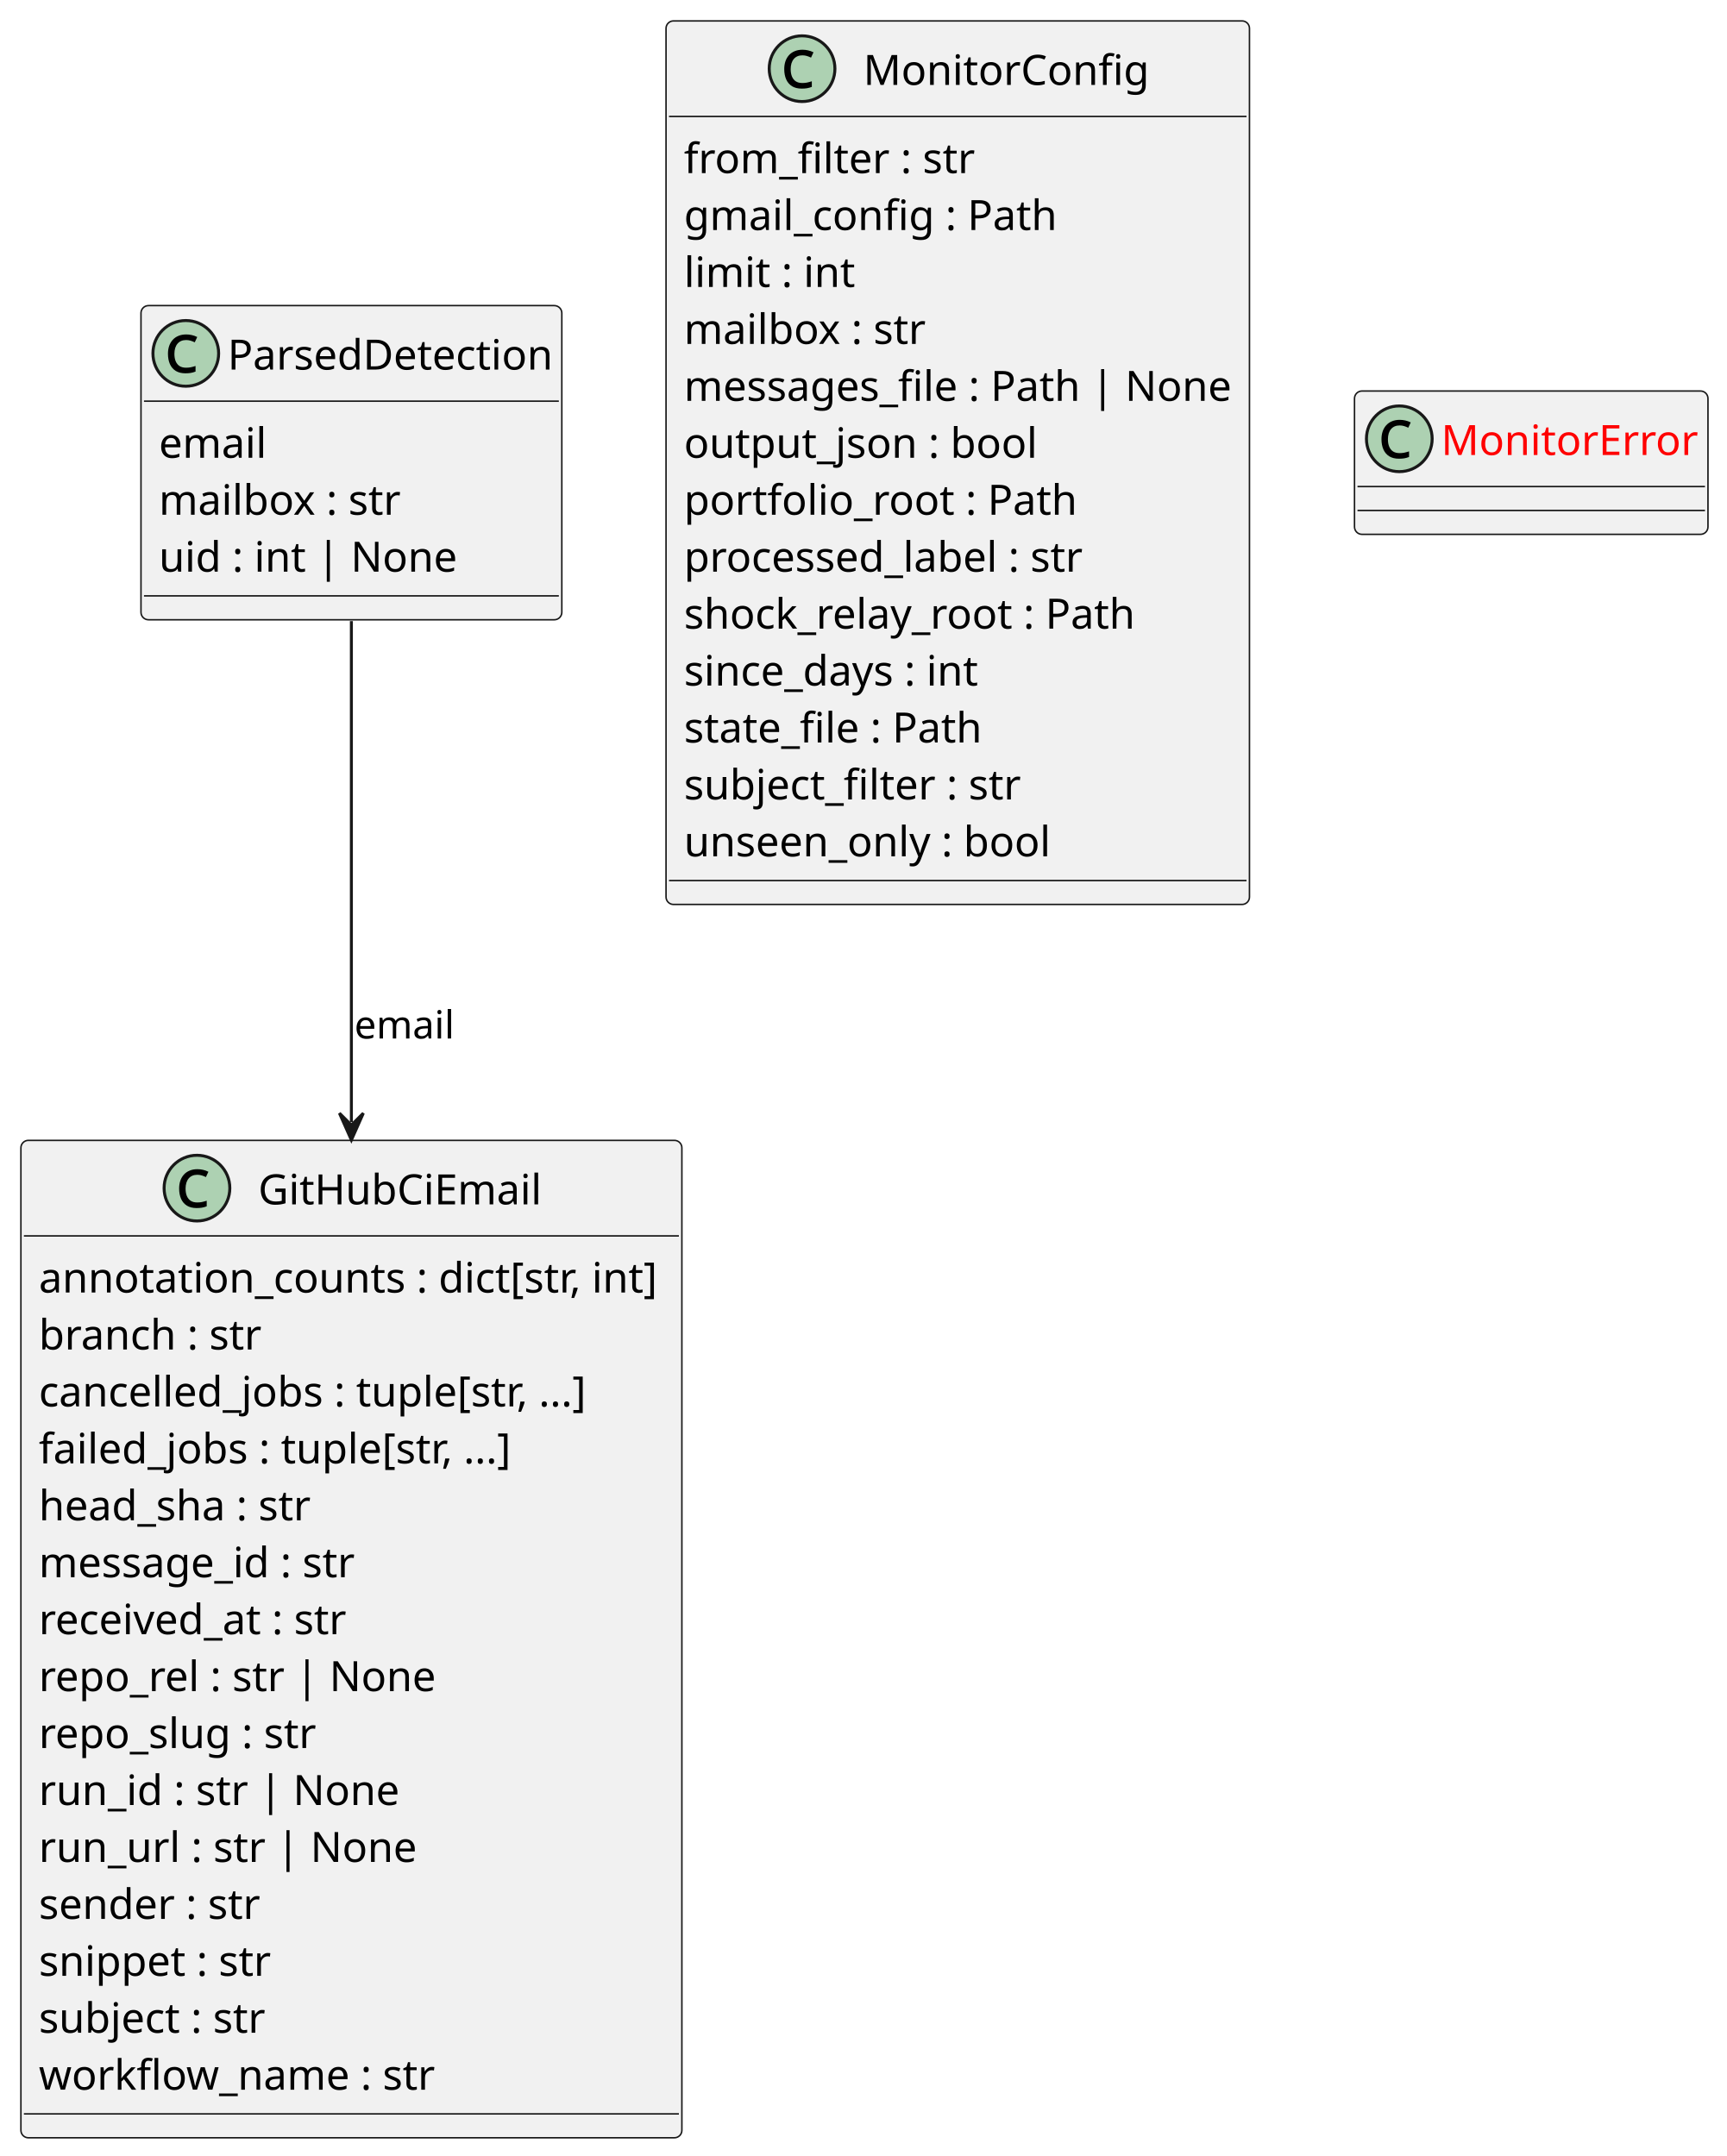
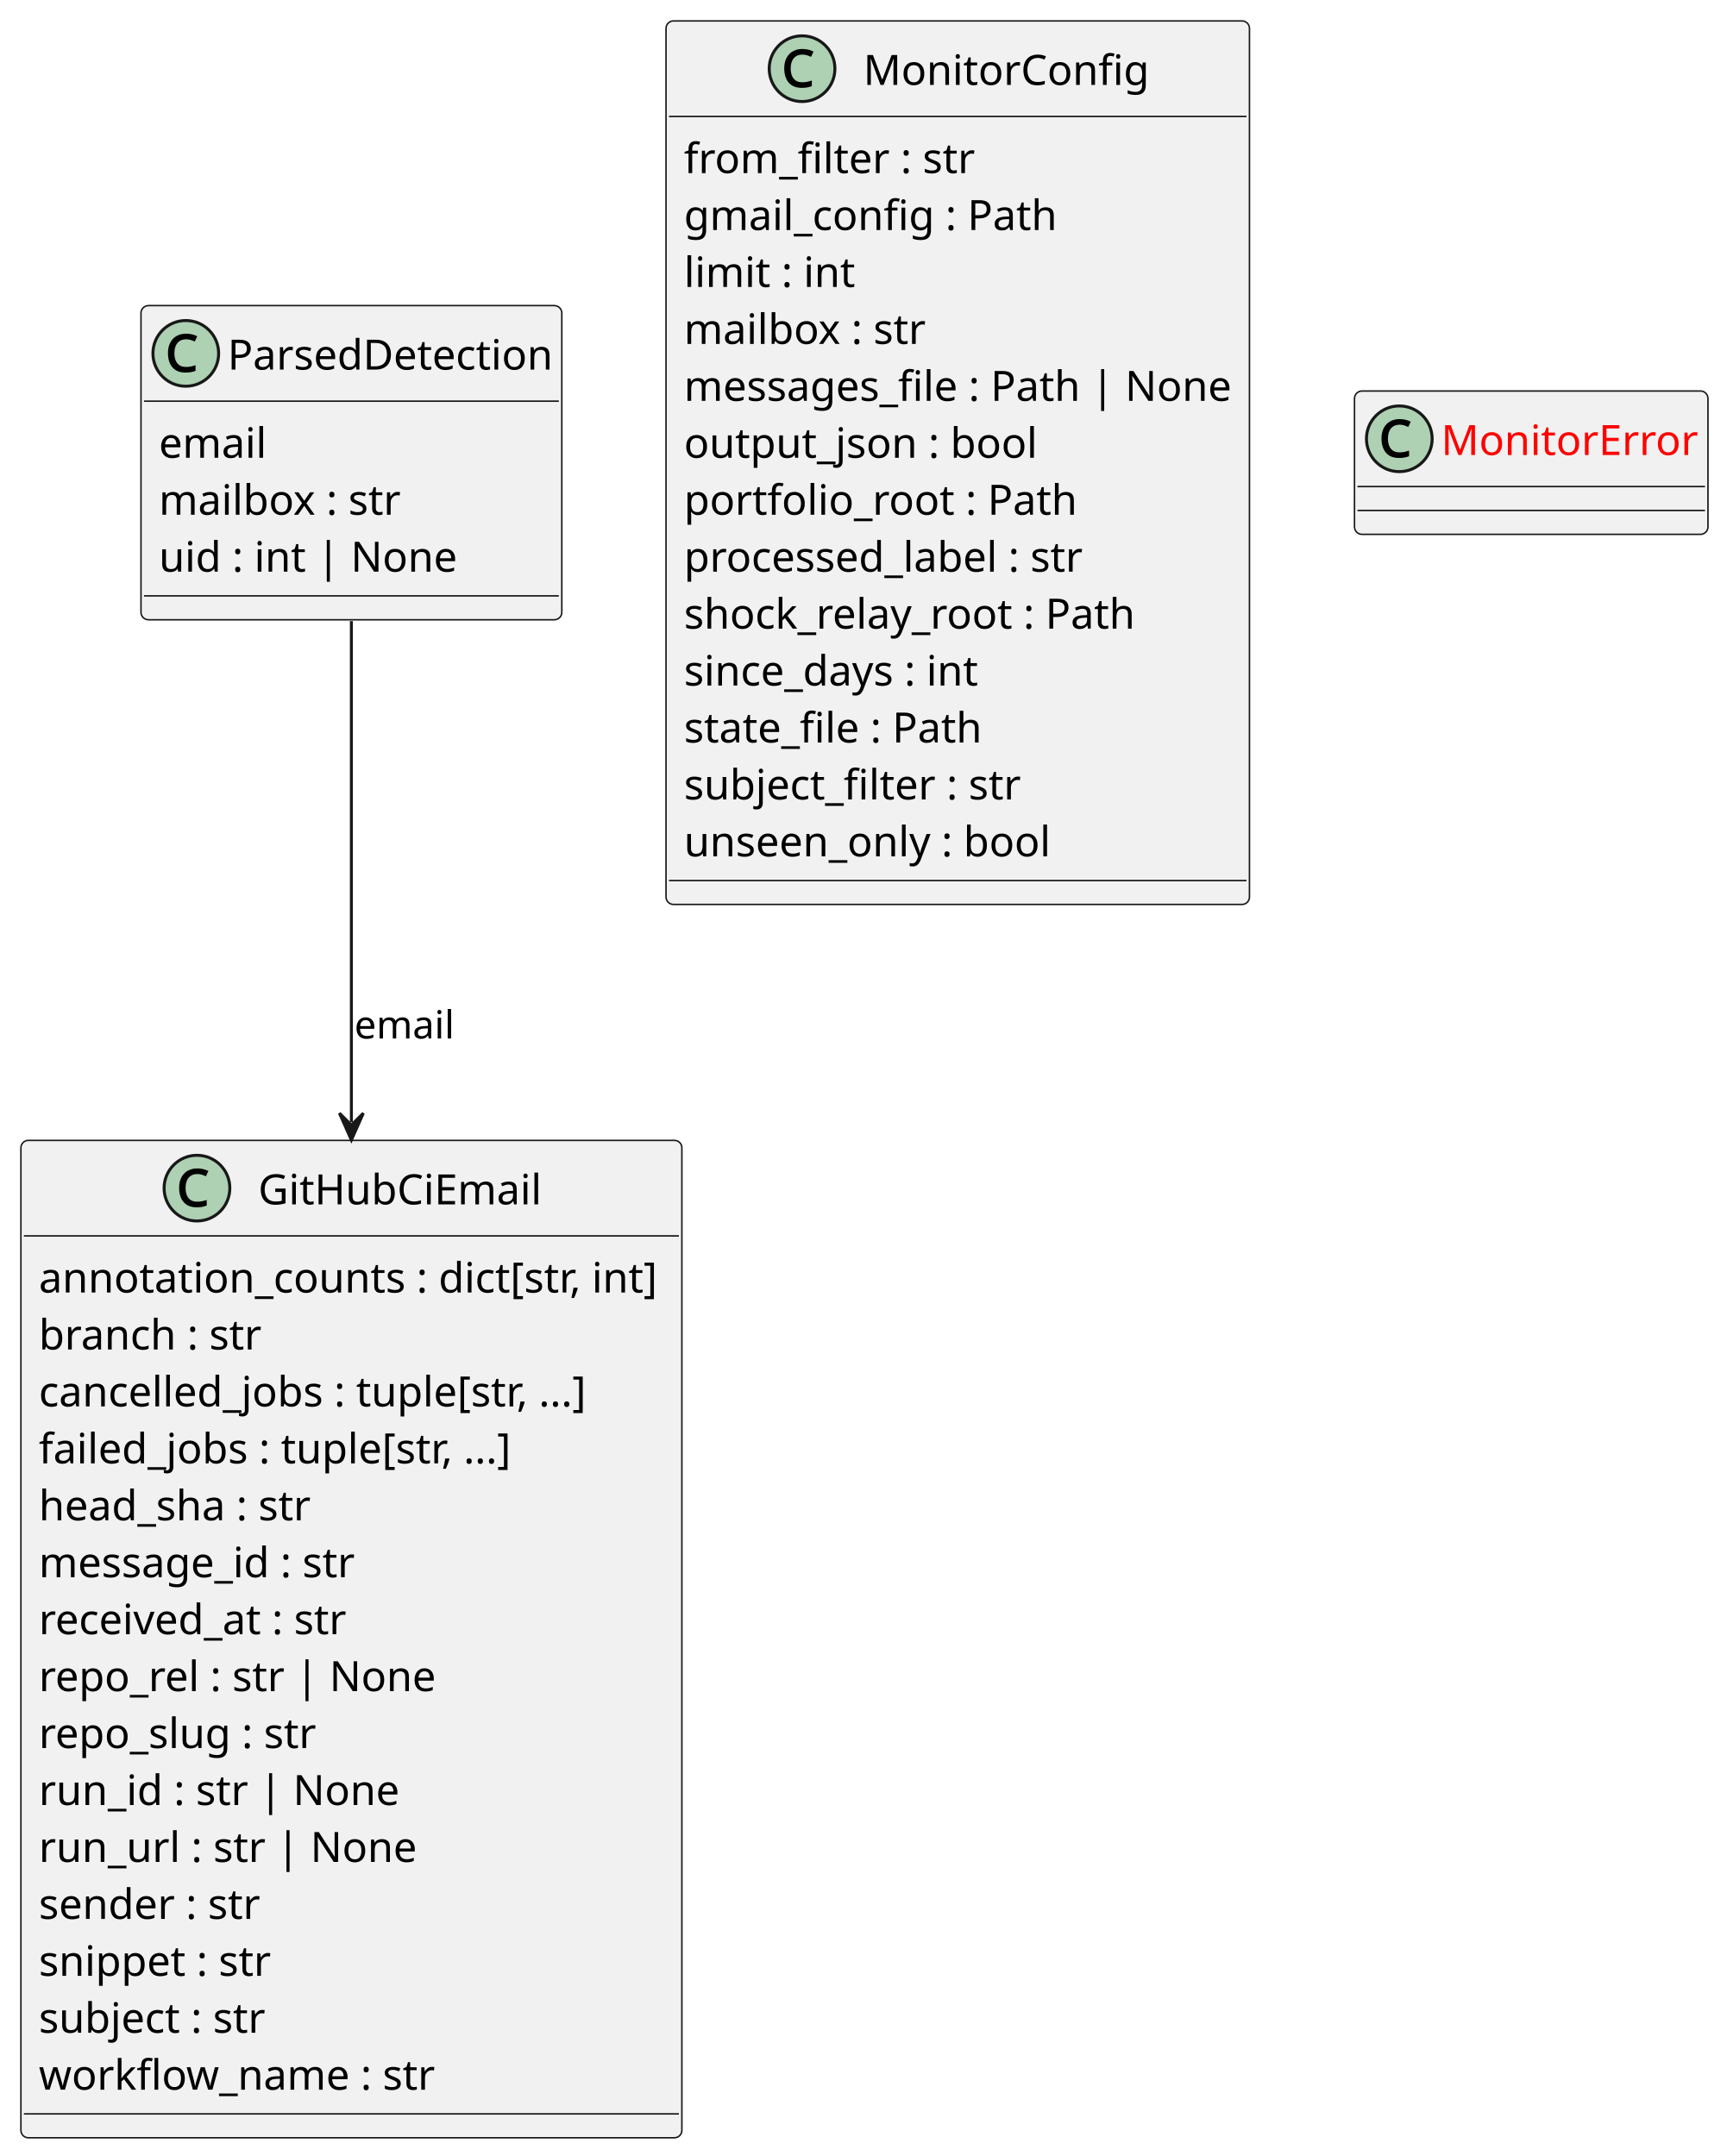
<svg xmlns="http://www.w3.org/2000/svg" contentStyleType="text/css" data-diagram-type="CLASS" height="722px" preserveAspectRatio="none" style="width:578px;height:722px;background:#FFFFFF;" version="1.1" viewBox="0 0 578 722" width="578px" zoomAndPan="magnify">
  <defs />
  <g>
    <g class="entity" data-qualified-name="monitor_github_ci_emails.GitHubCiEmail" data-source-line="2" id="ent0002">
      <rect fill="#F1F1F1" height="334.019" rx="2.5" ry="2.5" style="stroke:#181818;stroke-width:0.5;" width="221.285" x="7" y="381.88" />
      <ellipse cx="65.94" cy="397.88" fill="#ADD1B2" rx="11" ry="11" style="stroke:#181818;stroke-width:1;" />
-       <path d="M66.049,393.411 Q65.127,393.411 64.393,393.724 Q63.674,394.036 63.174,394.63 Q62.674,395.208 62.393,396.083 Q62.127,396.958 62.127,398.052 Q62.127,399.489 62.565,400.536 Q63.018,401.583 63.862,402.13 Q64.721,402.677 66.034,402.677 Q66.815,402.677 67.502,402.552 Q68.205,402.411 69.205,402.099 L69.205,403.974 Q68.346,404.302 67.58,404.427 Q66.83,404.552 65.815,404.552 Q63.893,404.552 62.58,403.755 Q61.283,402.942 60.627,401.474 Q59.971,399.989 59.971,398.021 Q59.971,396.599 60.362,395.427 Q60.768,394.239 61.549,393.364 Q62.33,392.489 63.471,392.021 Q64.612,391.536 66.08,391.536 Q67.034,391.536 67.924,391.739 Q68.83,391.927 69.768,392.396 L68.94,394.177 Q68.159,393.802 67.502,393.614 Q66.846,393.411 66.049,393.411 Z " fill="#000000" />
+       <path d="M66.049,393.161 Q65.127,393.161 64.393,393.474 Q63.674,393.786 63.174,394.38 Q62.674,394.958 62.393,395.833 Q62.127,396.708 62.127,397.802 Q62.127,399.239 62.565,400.286 Q63.018,401.333 63.862,401.88 Q64.721,402.427 66.034,402.427 Q66.815,402.427 67.502,402.302 Q68.205,402.161 69.205,401.849 L69.205,403.724 Q68.346,404.052 67.58,404.177 Q66.83,404.302 65.815,404.302 Q63.893,404.302 62.58,403.505 Q61.283,402.692 60.627,401.224 Q59.971,399.739 59.971,397.771 Q59.971,396.349 60.362,395.177 Q60.768,393.989 61.549,393.114 Q62.33,392.239 63.471,391.771 Q64.612,391.286 66.08,391.286 Q67.034,391.286 67.924,391.489 Q68.83,391.677 69.768,392.146 L68.94,393.927 Q68.159,393.552 67.502,393.364 Q66.846,393.161 66.049,393.161 Z " fill="#000000" />
      <text fill="#000000" font-family="sans-serif" font-size="14" lengthAdjust="spacing" textLength="94.906" x="86.44" y="403.312">GitHubCiEmail</text>
      <line style="stroke:#181818;stroke-width:0.5;" x1="8" x2="227.285" y1="413.88" y2="413.88" />
      <text fill="#000000" font-family="sans-serif" font-size="14" lengthAdjust="spacing" textLength="209.285" x="13" y="432.846">annotation_counts : dict[str, int]</text>
      <text fill="#000000" font-family="sans-serif" font-size="14" lengthAdjust="spacing" textLength="74.844" x="13" y="451.914">branch : str</text>
      <text fill="#000000" font-family="sans-serif" font-size="14" lengthAdjust="spacing" textLength="185.443" x="13" y="470.982">cancelled_jobs : tuple[str, ...]</text>
      <text fill="#000000" font-family="sans-serif" font-size="14" lengthAdjust="spacing" textLength="160.271" x="13" y="490.05">failed_jobs : tuple[str, ...]</text>
      <text fill="#000000" font-family="sans-serif" font-size="14" lengthAdjust="spacing" textLength="91.014" x="13" y="509.118">head_sha : str</text>
      <text fill="#000000" font-family="sans-serif" font-size="14" lengthAdjust="spacing" textLength="105.77" x="13" y="528.186">message_id : str</text>
      <text fill="#000000" font-family="sans-serif" font-size="14" lengthAdjust="spacing" textLength="103.222" x="13" y="547.253">received_at : str</text>
      <text fill="#000000" font-family="sans-serif" font-size="14" lengthAdjust="spacing" textLength="133.489" x="13" y="566.321">repo_rel : str | None</text>
      <text fill="#000000" font-family="sans-serif" font-size="14" lengthAdjust="spacing" textLength="93.128" x="13" y="585.389">repo_slug : str</text>
      <text fill="#000000" font-family="sans-serif" font-size="14" lengthAdjust="spacing" textLength="120.749" x="13" y="604.457">run_id : str | None</text>
      <text fill="#000000" font-family="sans-serif" font-size="14" lengthAdjust="spacing" textLength="126.573" x="13" y="623.525">run_url : str | None</text>
      <text fill="#000000" font-family="sans-serif" font-size="14" lengthAdjust="spacing" textLength="74.116" x="13" y="642.593">sender : str</text>
      <text fill="#000000" font-family="sans-serif" font-size="14" lengthAdjust="spacing" textLength="77.714" x="13" y="661.661">snippet : str</text>
      <text fill="#000000" font-family="sans-serif" font-size="14" lengthAdjust="spacing" textLength="75.824" x="13" y="680.729">subject : str</text>
      <text fill="#000000" font-family="sans-serif" font-size="14" lengthAdjust="spacing" textLength="132.916" x="13" y="699.797">workflow_name : str</text>
      <line style="stroke:#181818;stroke-width:0.5;" x1="8" x2="227.285" y1="707.899" y2="707.899" />
    </g>
    <g class="entity" data-qualified-name="monitor_github_ci_emails.MonitorConfig" data-source-line="19" id="ent0003">
      <rect fill="#F1F1F1" height="295.883" rx="2.5" ry="2.5" style="stroke:#181818;stroke-width:0.5;" width="195.329" x="222.98" y="7" />
      <ellipse cx="268.522" cy="23" fill="#ADD1B2" rx="11" ry="11" style="stroke:#181818;stroke-width:1;" />
-       <path d="M268.631,18.531 Q267.709,18.531 266.975,18.844 Q266.256,19.156 265.756,19.75 Q265.256,20.328 264.975,21.203 Q264.709,22.078 264.709,23.172 Q264.709,24.609 265.147,25.656 Q265.6,26.703 266.444,27.25 Q267.303,27.797 268.616,27.797 Q269.397,27.797 270.084,27.672 Q270.787,27.531 271.787,27.219 L271.787,29.094 Q270.928,29.422 270.162,29.547 Q269.412,29.672 268.397,29.672 Q266.475,29.672 265.162,28.875 Q263.866,28.062 263.209,26.594 Q262.553,25.109 262.553,23.141 Q262.553,21.719 262.944,20.547 Q263.35,19.359 264.131,18.484 Q264.912,17.609 266.053,17.141 Q267.194,16.656 268.662,16.656 Q269.616,16.656 270.506,16.859 Q271.412,17.047 272.35,17.516 L271.522,19.297 Q270.741,18.922 270.084,18.734 Q269.428,18.531 268.631,18.531 Z " fill="#000000" />
+       <path d="M268.631,18.281 Q267.709,18.281 266.975,18.594 Q266.256,18.906 265.756,19.5 Q265.256,20.078 264.975,20.953 Q264.709,21.828 264.709,22.922 Q264.709,24.359 265.147,25.406 Q265.6,26.453 266.444,27 Q267.303,27.547 268.616,27.547 Q269.397,27.547 270.084,27.422 Q270.787,27.281 271.787,26.969 L271.787,28.844 Q270.928,29.172 270.162,29.297 Q269.412,29.422 268.397,29.422 Q266.475,29.422 265.162,28.625 Q263.866,27.812 263.209,26.344 Q262.553,24.859 262.553,22.891 Q262.553,21.469 262.944,20.297 Q263.35,19.109 264.131,18.234 Q264.912,17.359 266.053,16.891 Q267.194,16.406 268.662,16.406 Q269.616,16.406 270.506,16.609 Q271.412,16.797 272.35,17.266 L271.522,19.047 Q270.741,18.672 270.084,18.484 Q269.428,18.281 268.631,18.281 Z " fill="#000000" />
      <text fill="#000000" font-family="sans-serif" font-size="14" lengthAdjust="spacing" textLength="95.746" x="289.022" y="28.432">MonitorConfig</text>
      <line style="stroke:#181818;stroke-width:0.5;" x1="223.98" x2="417.309" y1="39" y2="39" />
      <text fill="#000000" font-family="sans-serif" font-size="14" lengthAdjust="spacing" textLength="97.72" x="228.98" y="57.966">from_filter : str</text>
      <text fill="#000000" font-family="sans-serif" font-size="14" lengthAdjust="spacing" textLength="124.936" x="228.98" y="77.034">gmail_config : Path</text>
      <text fill="#000000" font-family="sans-serif" font-size="14" lengthAdjust="spacing" textLength="57.33" x="228.98" y="96.102">limit : int</text>
      <text fill="#000000" font-family="sans-serif" font-size="14" lengthAdjust="spacing" textLength="81.228" x="228.98" y="115.17">mailbox : str</text>
      <text fill="#000000" font-family="sans-serif" font-size="14" lengthAdjust="spacing" textLength="183.329" x="228.98" y="134.238">messages_file : Path | None</text>
      <text fill="#000000" font-family="sans-serif" font-size="14" lengthAdjust="spacing" textLength="118.342" x="228.98" y="153.305">output_json : bool</text>
      <text fill="#000000" font-family="sans-serif" font-size="14" lengthAdjust="spacing" textLength="131.95" x="228.98" y="172.373">portfolio_root : Path</text>
      <text fill="#000000" font-family="sans-serif" font-size="14" lengthAdjust="spacing" textLength="133.769" x="228.98" y="191.441">processed_label : str</text>
      <text fill="#000000" font-family="sans-serif" font-size="14" lengthAdjust="spacing" textLength="151.577" x="228.98" y="210.509">shock_relay_root : Path</text>
      <text fill="#000000" font-family="sans-serif" font-size="14" lengthAdjust="spacing" textLength="98.462" x="228.98" y="229.577">since_days : int</text>
      <text fill="#000000" font-family="sans-serif" font-size="14" lengthAdjust="spacing" textLength="99.778" x="228.98" y="248.645">state_file : Path</text>
      <text fill="#000000" font-family="sans-serif" font-size="14" lengthAdjust="spacing" textLength="112.812" x="228.98" y="267.713">subject_filter : str</text>
      <text fill="#000000" font-family="sans-serif" font-size="14" lengthAdjust="spacing" textLength="122.737" x="228.98" y="286.781">unseen_only : bool</text>
      <line style="stroke:#181818;stroke-width:0.5;" x1="223.98" x2="417.309" y1="294.883" y2="294.883" />
    </g>
    <g class="entity" data-qualified-name="monitor_github_ci_emails.MonitorError" data-source-line="34" id="ent0004">
      <rect fill="#F1F1F1" height="48" rx="2.5" ry="2.5" style="stroke:#181818;stroke-width:0.5;" width="118.338" x="453.47" y="130.94" />
      <ellipse cx="468.47" cy="146.94" fill="#ADD1B2" rx="11" ry="11" style="stroke:#181818;stroke-width:1;" />
-       <path d="M468.579,142.471 Q467.658,142.471 466.923,142.784 Q466.204,143.096 465.704,143.69 Q465.204,144.268 464.923,145.143 Q464.658,146.018 464.658,147.112 Q464.658,148.549 465.095,149.596 Q465.548,150.643 466.392,151.19 Q467.251,151.737 468.564,151.737 Q469.345,151.737 470.033,151.612 Q470.736,151.471 471.736,151.159 L471.736,153.034 Q470.876,153.362 470.111,153.487 Q469.361,153.612 468.345,153.612 Q466.423,153.612 465.111,152.815 Q463.814,152.002 463.158,150.534 Q462.501,149.049 462.501,147.081 Q462.501,145.659 462.892,144.487 Q463.298,143.299 464.079,142.424 Q464.861,141.549 466.001,141.081 Q467.142,140.596 468.611,140.596 Q469.564,140.596 470.454,140.799 Q471.361,140.987 472.298,141.456 L471.47,143.237 Q470.689,142.862 470.033,142.674 Q469.376,142.471 468.579,142.471 Z " fill="#000000" />
+       <path d="M468.579,142.221 Q467.658,142.221 466.923,142.534 Q466.204,142.846 465.704,143.44 Q465.204,144.018 464.923,144.893 Q464.658,145.768 464.658,146.862 Q464.658,148.299 465.095,149.346 Q465.548,150.393 466.392,150.94 Q467.251,151.487 468.564,151.487 Q469.345,151.487 470.033,151.362 Q470.736,151.221 471.736,150.909 L471.736,152.784 Q470.876,153.112 470.111,153.237 Q469.361,153.362 468.345,153.362 Q466.423,153.362 465.111,152.565 Q463.814,151.752 463.158,150.284 Q462.501,148.799 462.501,146.831 Q462.501,145.409 462.892,144.237 Q463.298,143.049 464.079,142.174 Q464.861,141.299 466.001,140.831 Q467.142,140.346 468.611,140.346 Q469.564,140.346 470.454,140.549 Q471.361,140.737 472.298,141.206 L471.47,142.987 Q470.689,142.612 470.033,142.424 Q469.376,142.221 468.579,142.221 Z " fill="#000000" />
      <text fill="#FF0000" font-family="sans-serif" font-size="14" lengthAdjust="spacing" textLength="86.338" x="482.47" y="152.372">MonitorError</text>
      <line style="stroke:#181818;stroke-width:0.5;" x1="454.47" x2="570.808" y1="162.94" y2="162.94" />
      <line style="stroke:#181818;stroke-width:0.5;" x1="454.47" x2="570.808" y1="170.94" y2="170.94" />
    </g>
    <g class="entity" data-qualified-name="monitor_github_ci_emails.ParsedDetection" data-source-line="36" id="ent0005">
      <rect fill="#F1F1F1" height="105.204" rx="2.5" ry="2.5" style="stroke:#181818;stroke-width:0.5;" width="140.892" x="47.2" y="102.34" />
      <ellipse cx="62.2" cy="118.34" fill="#ADD1B2" rx="11" ry="11" style="stroke:#181818;stroke-width:1;" />
-       <path d="M62.309,113.871 Q61.388,113.871 60.653,114.184 Q59.934,114.496 59.434,115.09 Q58.934,115.668 58.653,116.543 Q58.388,117.418 58.388,118.512 Q58.388,119.949 58.825,120.996 Q59.278,122.043 60.122,122.59 Q60.981,123.137 62.294,123.137 Q63.075,123.137 63.763,123.012 Q64.466,122.871 65.466,122.559 L65.466,124.434 Q64.606,124.762 63.841,124.887 Q63.091,125.012 62.075,125.012 Q60.153,125.012 58.841,124.215 Q57.544,123.403 56.888,121.934 Q56.231,120.449 56.231,118.481 Q56.231,117.059 56.622,115.887 Q57.028,114.699 57.809,113.824 Q58.591,112.949 59.731,112.481 Q60.872,111.996 62.341,111.996 Q63.294,111.996 64.184,112.199 Q65.091,112.387 66.028,112.856 L65.2,114.637 Q64.419,114.262 63.763,114.074 Q63.106,113.871 62.309,113.871 Z " fill="#000000" />
+       <path d="M62.309,113.621 Q61.388,113.621 60.653,113.934 Q59.934,114.246 59.434,114.84 Q58.934,115.418 58.653,116.293 Q58.388,117.168 58.388,118.262 Q58.388,119.699 58.825,120.746 Q59.278,121.793 60.122,122.34 Q60.981,122.887 62.294,122.887 Q63.075,122.887 63.763,122.762 Q64.466,122.621 65.466,122.309 L65.466,124.184 Q64.606,124.512 63.841,124.637 Q63.091,124.762 62.075,124.762 Q60.153,124.762 58.841,123.965 Q57.544,123.153 56.888,121.684 Q56.231,120.199 56.231,118.231 Q56.231,116.809 56.622,115.637 Q57.028,114.449 57.809,113.574 Q58.591,112.699 59.731,112.231 Q60.872,111.746 62.341,111.746 Q63.294,111.746 64.184,111.949 Q65.091,112.137 66.028,112.606 L65.2,114.387 Q64.419,114.012 63.763,113.824 Q63.106,113.621 62.309,113.621 Z " fill="#000000" />
      <text fill="#000000" font-family="sans-serif" font-size="14" lengthAdjust="spacing" textLength="108.892" x="76.2" y="123.772">ParsedDetection</text>
      <line style="stroke:#181818;stroke-width:0.5;" x1="48.2" x2="187.092" y1="134.34" y2="134.34" />
      <text fill="#000000" font-family="sans-serif" font-size="14" lengthAdjust="spacing" textLength="36.064" x="53.2" y="153.306">email</text>
      <text fill="#000000" font-family="sans-serif" font-size="14" lengthAdjust="spacing" textLength="81.228" x="53.2" y="172.374">mailbox : str</text>
      <text fill="#000000" font-family="sans-serif" font-size="14" lengthAdjust="spacing" textLength="99.876" x="53.2" y="191.442">uid : int | None</text>
      <line style="stroke:#181818;stroke-width:0.5;" x1="48.2" x2="187.092" y1="199.544" y2="199.544" />
    </g>
    <g class="link" data-entity-1="ent0005" data-entity-2="ent0002" data-link-type="dependency" data-source-line="41" id="lnk6">
      <path codeLine="41" d="M117.64,207.99 C117.64,252.55 117.64,313.24 117.64,375.78" fill="none" id="monitor_github_ci_emails.ParsedDetection-to-monitor_github_ci_emails.GitHubCiEmail" style="stroke:#181818;stroke-width:1;" />
      <polygon fill="#181818" points="117.64,381.78,121.64,372.78,117.64,376.78,113.64,372.78,117.64,381.78" style="stroke:#181818;stroke-width:1;" />
      <text fill="#000000" font-family="sans-serif" font-size="13" lengthAdjust="spacing" textLength="33.488" x="118.64" y="347.777">email</text>
    </g>
  </g>
</svg>
